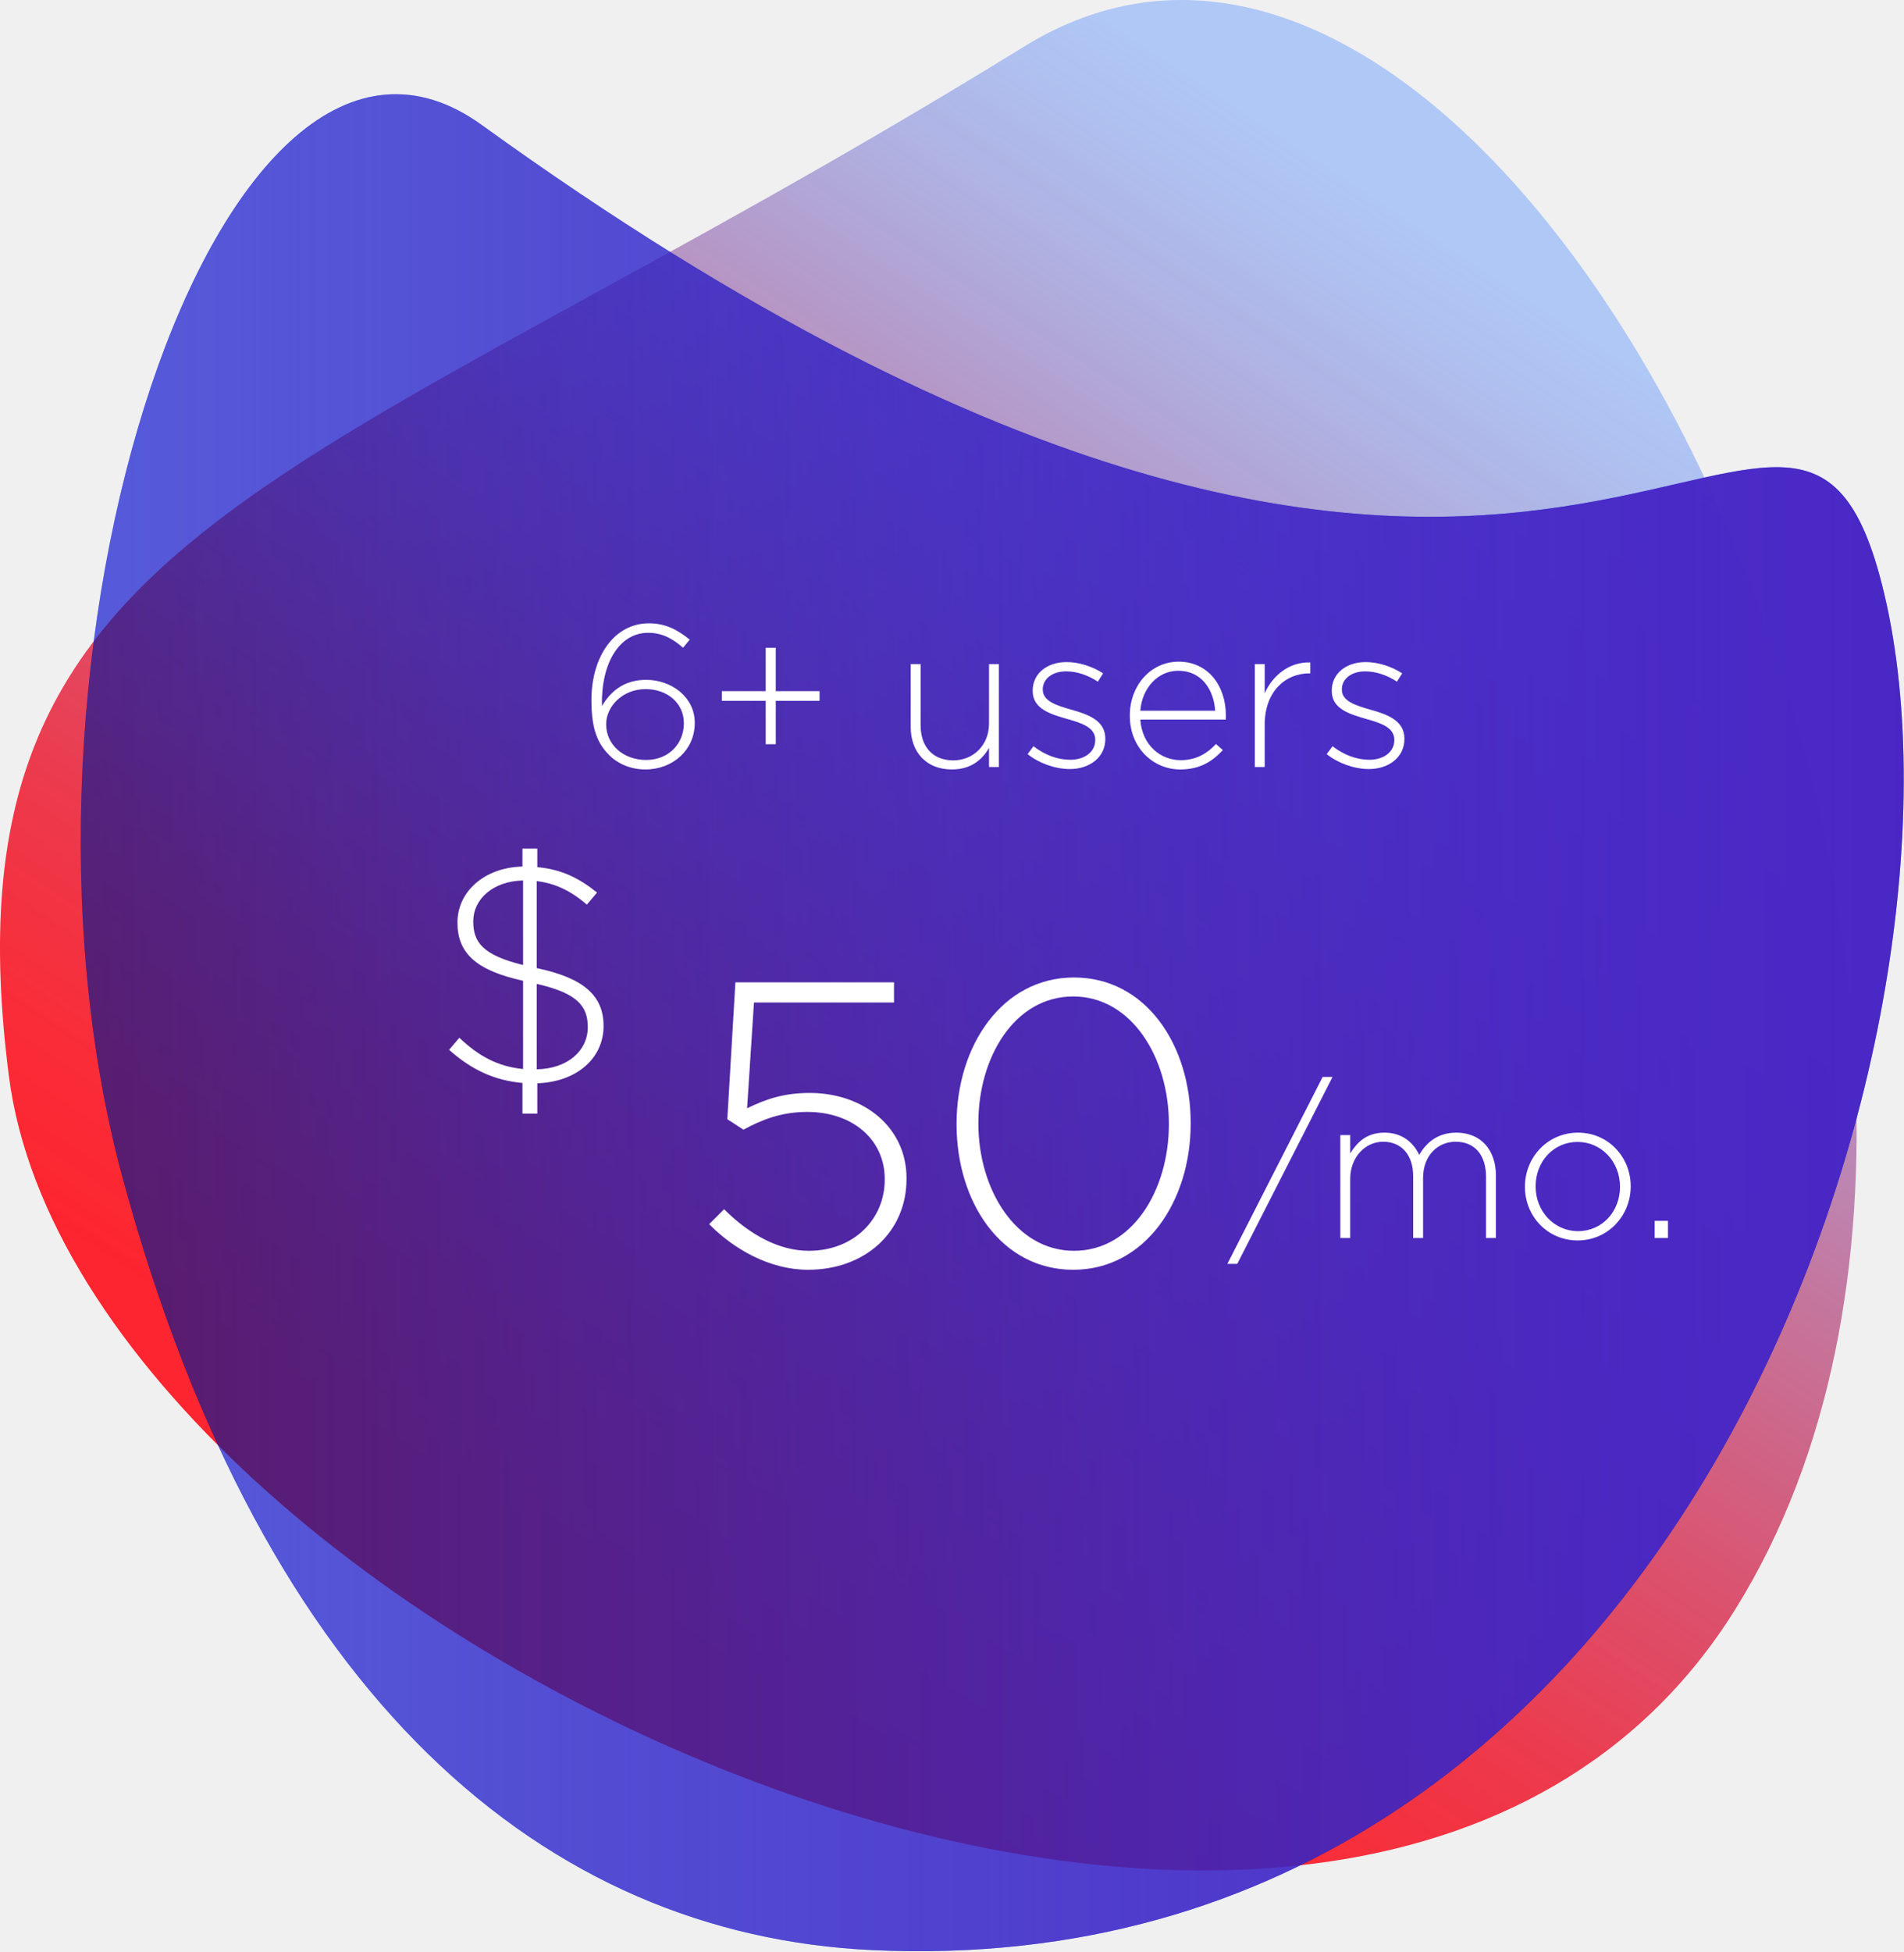
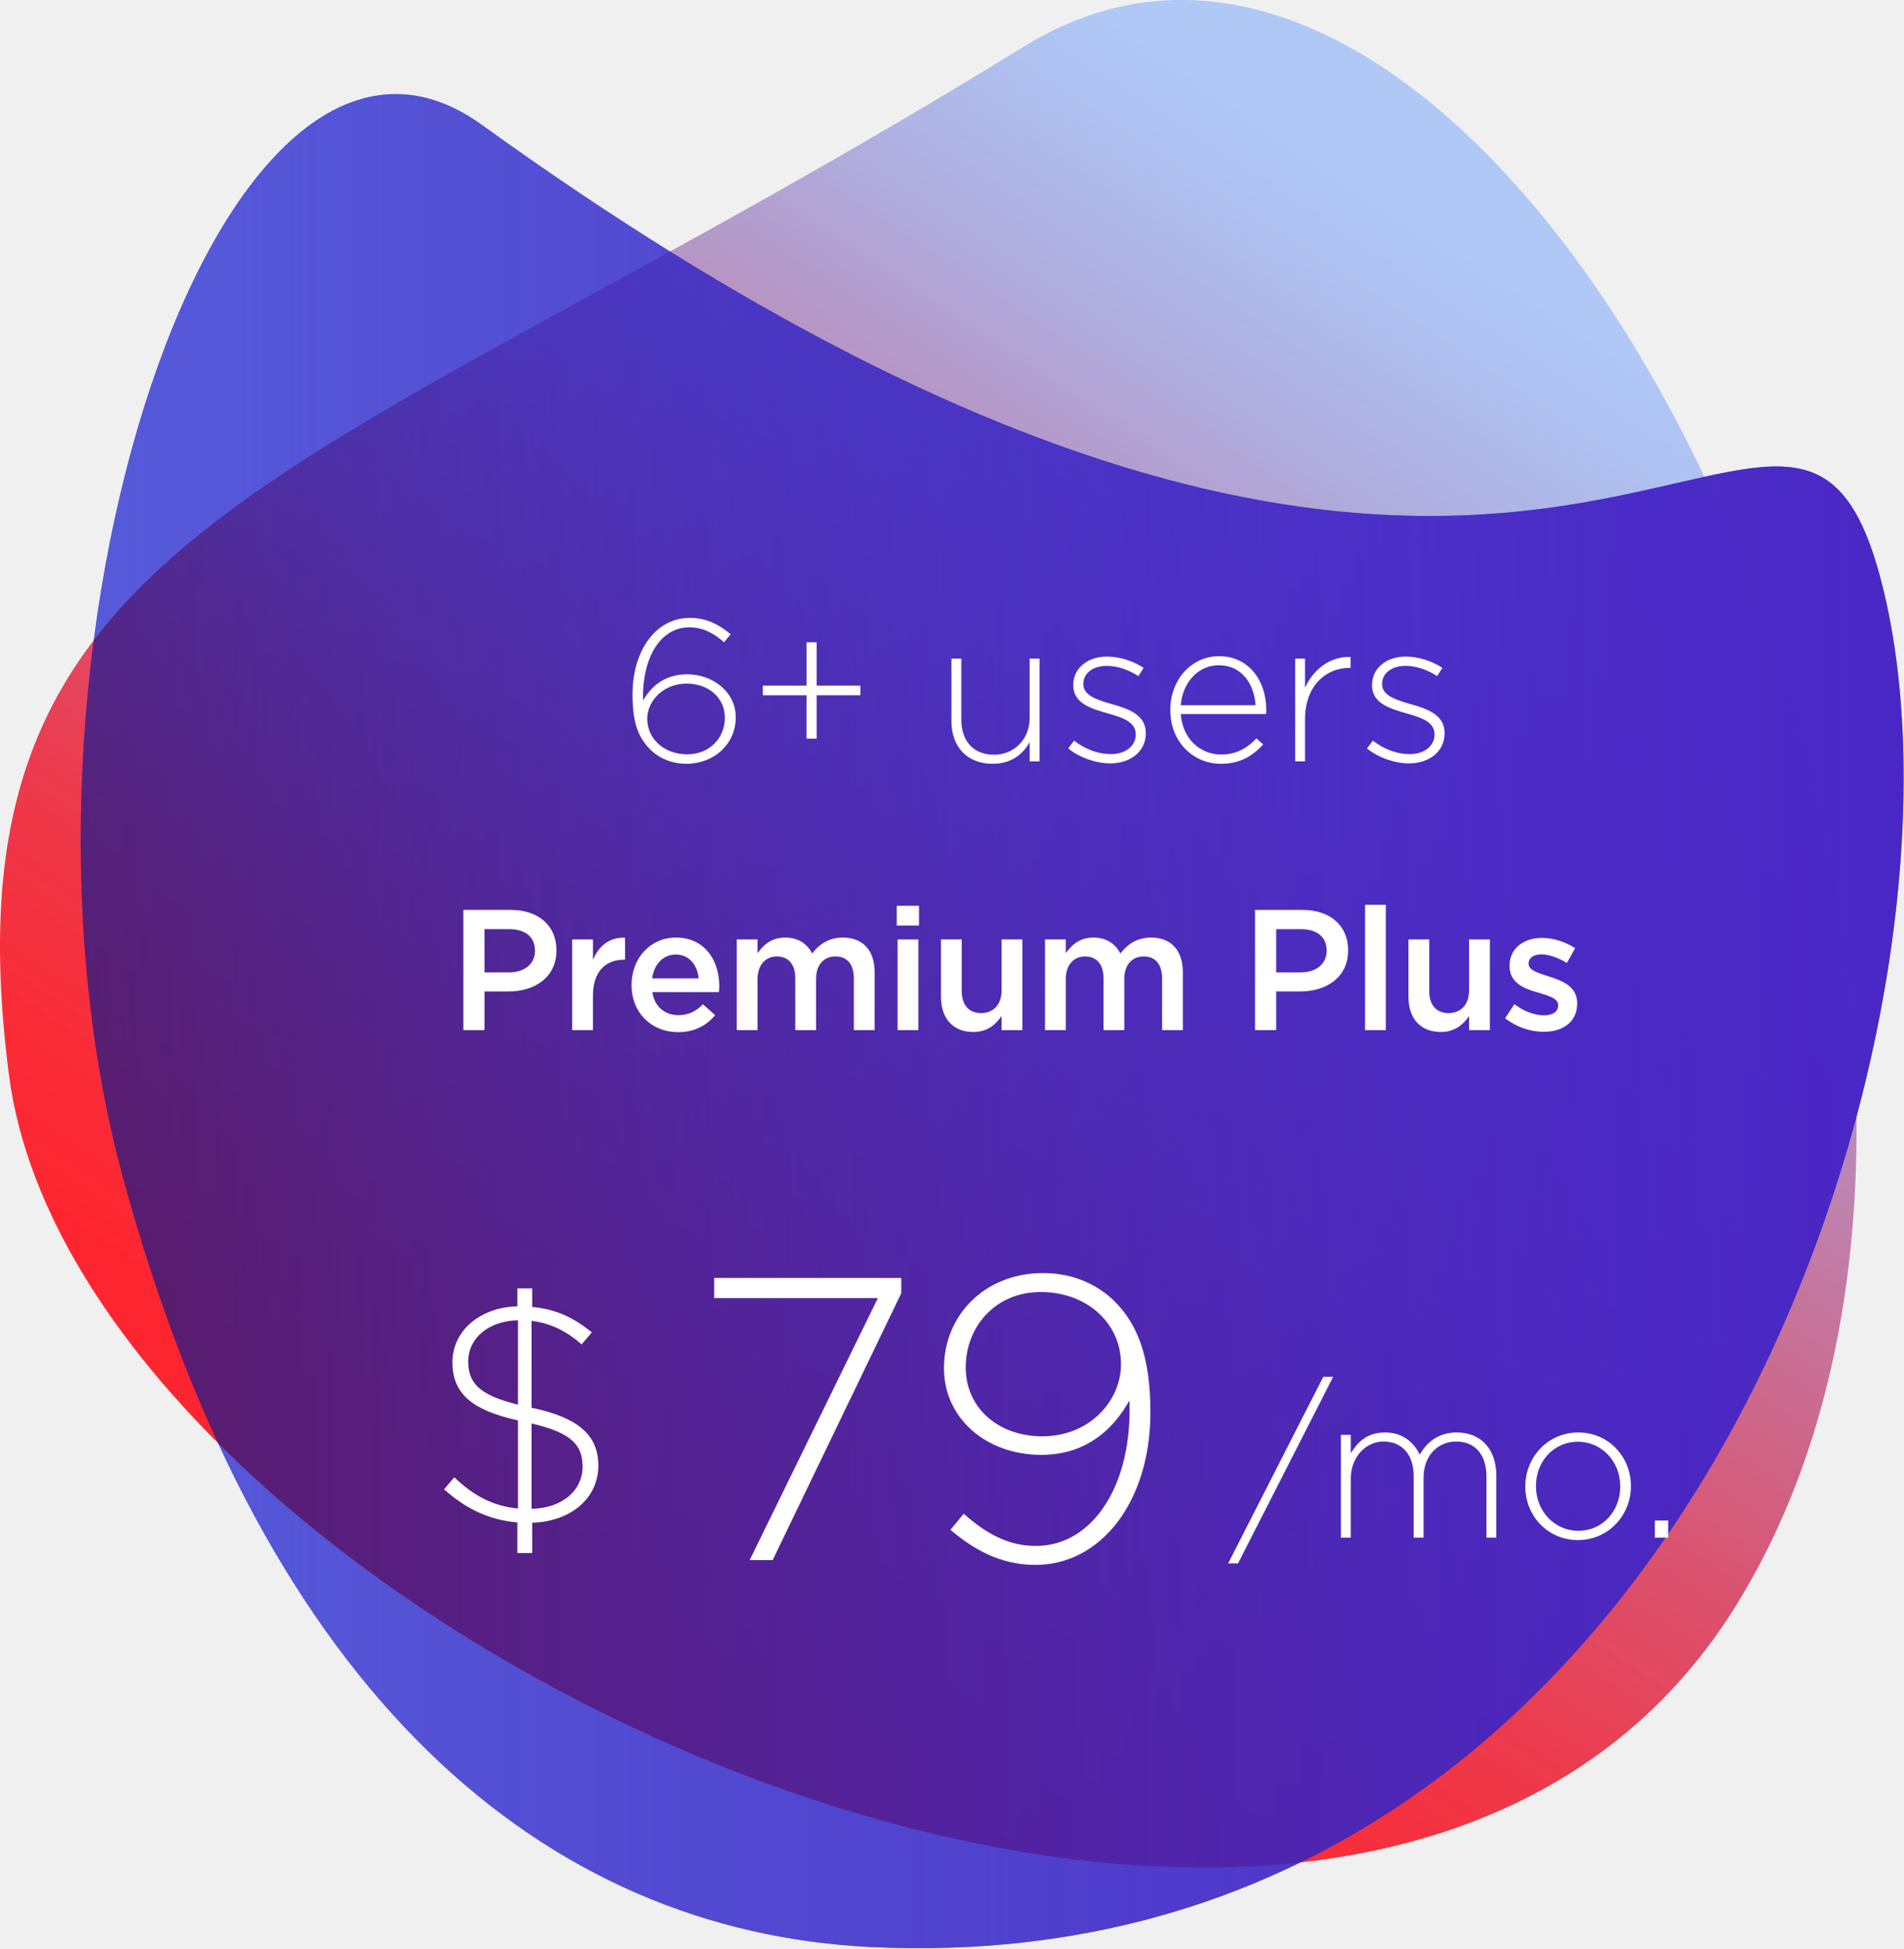
- <svg xmlns="http://www.w3.org/2000/svg" width="283px" height="290px" viewBox="0 0 283 290" version="1.1">
+ <svg xmlns="http://www.w3.org/2000/svg" width="255px" height="261px" viewBox="0 0 255 261" version="1.1">
  <defs>
    <linearGradient x1="78.778%" y1="13.643%" x2="31.773%" y2="87.57%" id="linearGradient-1">
      <stop stop-color="#508CFF" stop-opacity="0.4" offset="0%" />
      <stop stop-color="#687EE2" stop-opacity="0.48" offset="9%" />
      <stop stop-color="#9563AC" stop-opacity="0.64" offset="26%" />
      <stop stop-color="#BA4D7F" stop-opacity="0.77" offset="43%" />
      <stop stop-color="#D73C5D" stop-opacity="0.87" offset="59%" />
      <stop stop-color="#EC2F43" stop-opacity="0.94" offset="74%" />
      <stop stop-color="#F92834" stop-opacity="0.98" offset="87%" />
      <stop stop-color="#FD252F" offset="97%" />
    </linearGradient>
-     <linearGradient x1="0.001%" y1="50%" x2="100.001%" y2="50%" id="linearGradient-2">
+     <linearGradient x1="0.001%" y1="50%" x2="97.001%" y2="50%" id="linearGradient-2">
      <stop stop-color="#6485F6" offset="0%" />
-       <stop stop-color="#6EABFB" offset="97%" />
+       <stop stop-color="#6EABFB" offset="100%" />
    </linearGradient>
    <linearGradient x1="0.001%" y1="50%" x2="100.001%" y2="50%" id="linearGradient-3">
      <stop stop-color="#4A27C5" stop-opacity="0.4" offset="0%" />
      <stop stop-color="#4A27C5" stop-opacity="0.6" offset="26%" />
      <stop stop-color="#4A27C5" stop-opacity="0.81" offset="59%" />
      <stop stop-color="#4A27C5" stop-opacity="0.95" offset="85%" />
      <stop stop-color="#4A27C5" offset="100%" />
    </linearGradient>
  </defs>
  <g id="Voiso" stroke="none" stroke-width="1" fill="none" fill-rule="evenodd">
-     <g id="Voiso_desktop" transform="translate(-972, -7073)">
-       <g id="Group-14" transform="translate(972, 7073)">
+     <g id="Voiso_desktop-Copy" transform="translate(-999, -7034)">
+       <g id="Group-13" transform="translate(999, 7034)">
        <g id="pricing_right" fill-rule="nonzero">
-           <path d="M152.257,6.909 C44.354,73.518 -9.329,77.315 1.33,159.986 C11.989,242.658 201.172,330.638 258.028,239.083 C314.884,147.527 225.071,-38.034 152.257,6.909 Z" id="Shape" fill="url(#linearGradient-1)" />
-           <path d="M129.7,289.838 C81.06,287.568 39.236,252.498 18.249,175.164 C-2.739,97.83 32.709,-9.525 71.62,18.578 C230.038,132.962 265.293,34.188 279.381,85.42 C296.705,148.434 252.637,295.563 129.7,289.838 Z" id="Shape" fill="url(#linearGradient-2)" style="mix-blend-mode: multiply;" />
-           <path d="M129.7,289.838 C81.06,287.568 39.236,252.498 18.249,175.164 C-2.739,97.83 32.709,-9.525 71.62,18.578 C230.038,132.962 265.293,34.188 279.381,85.42 C296.705,148.434 252.637,295.563 129.7,289.838 Z" id="Shape" fill="url(#linearGradient-3)" />
+           <path d="M137.193,6.218 C39.965,66.166 -8.406,69.583 1.199,143.988 C10.803,218.392 181.268,297.574 232.499,215.174 C283.73,132.775 202.802,-34.23 137.193,6.218 Z" id="Shape" fill="url(#linearGradient-1)" />
+           <path d="M116.868,260.854 C73.04,258.811 35.354,227.248 16.443,157.648 C-2.468,88.047 29.472,-8.573 64.534,16.72 C207.278,119.665 239.045,30.769 251.739,76.878 C267.349,133.591 227.641,266.007 116.868,260.854 Z" id="Shape" fill="url(#linearGradient-2)" style="mix-blend-mode: multiply;" />
+           <path d="M116.868,260.854 C73.04,258.811 35.354,227.248 16.443,157.648 C-2.468,88.047 29.472,-8.573 64.534,16.72 C207.278,119.665 239.045,30.769 251.739,76.878 C267.349,133.591 227.641,266.007 116.868,260.854 Z" id="Shape" fill="url(#linearGradient-3)" />
        </g>
-         <path d="M77.666,165.509 L77.666,160.954 C73.479,160.586 70.074,158.975 66.761,156.03 L68.279,154.236 C71.132,156.951 73.985,158.515 77.758,158.883 L77.758,145.769 C70.856,144.251 68.003,141.72 68.003,137.119 C68.003,132.471 72.052,128.928 77.666,128.79 L77.666,126.121 L79.875,126.121 L79.875,128.882 C83.418,129.204 85.995,130.447 88.755,132.655 L87.237,134.45 C84.798,132.333 82.452,131.275 79.783,130.953 L79.783,143.883 C86.777,145.355 89.722,147.978 89.722,152.487 C89.722,157.365 85.627,160.816 79.875,161 L79.875,165.509 L77.666,165.509 Z M87.375,152.671 C87.375,149.543 85.857,147.61 79.783,146.23 L79.783,158.929 C84.384,158.837 87.375,156.169 87.375,152.671 Z M70.35,136.935 C70.35,140.018 71.73,141.95 77.758,143.423 L77.758,130.861 C73.295,130.953 70.35,133.622 70.35,136.935 Z" id="$" fill="#FFFFFF" />
-         <path d="M120.12,188.72 C114.42,188.72 109.08,185.66 105.42,181.94 L107.64,179.72 C111.42,183.5 115.8,185.9 120.24,185.9 C126.9,185.9 131.52,181.22 131.52,175.34 L131.52,175.22 C131.52,169.4 126.78,165.26 120,165.26 C116.1,165.26 113.16,166.46 110.52,167.9 L108.12,166.34 L109.32,146 L132.9,146 L132.9,149 L112.08,149 L111.06,164.72 C113.76,163.4 116.46,162.44 120.36,162.44 C128.46,162.44 134.76,167.6 134.76,175.1 L134.76,175.22 C134.76,183.14 128.58,188.72 120.12,188.72 Z M159.54,188.72 C148.86,188.72 142.2,178.7 142.2,167.12 L142.2,167 C142.2,155.42 148.98,145.28 159.66,145.28 C170.34,145.28 177,155.3 177,166.88 L177,167 C177,178.58 170.22,188.72 159.54,188.72 Z M159.66,185.9 C168.36,185.9 173.76,176.84 173.76,167.12 L173.76,167 C173.76,157.22 168.24,148.1 159.54,148.1 C150.84,148.1 145.44,157.1 145.44,166.88 L145.44,167 C145.44,176.72 150.96,185.9 159.66,185.9 Z" id="50" fill="#FFFFFF" />
-         <path d="M182.46,187.84 L196.62,160.06 L198.09,160.06 L183.93,187.84 L182.46,187.84 Z M199.247,184 L199.247,168.7 L200.717,168.7 L200.717,171.43 C201.707,169.84 203.087,168.34 205.817,168.34 C208.487,168.34 210.137,169.87 210.977,171.64 C211.967,169.93 213.617,168.34 216.497,168.34 C220.127,168.34 222.377,170.89 222.377,174.73 L222.377,184 L220.907,184 L220.907,174.91 C220.907,171.61 219.197,169.69 216.377,169.69 C213.797,169.69 211.547,171.67 211.547,175.09 L211.547,184 L210.077,184 L210.077,174.82 C210.077,171.64 208.337,169.69 205.607,169.69 C202.877,169.69 200.717,172.09 200.717,175.18 L200.717,184 L199.247,184 Z M234.521,184.36 C229.991,184.36 226.691,180.7 226.691,176.41 L226.691,176.35 C226.691,172.06 230.021,168.34 234.581,168.34 C239.111,168.34 242.411,172 242.411,176.29 L242.411,176.35 C242.411,180.64 239.081,184.36 234.521,184.36 Z M234.581,182.98 C238.211,182.98 240.821,180.01 240.821,176.41 L240.821,176.35 C240.821,172.66 238.061,169.72 234.521,169.72 C230.891,169.72 228.281,172.69 228.281,176.29 L228.281,176.35 C228.281,180.04 231.041,182.98 234.581,182.98 Z M245.975,184 L245.975,181.45 L247.955,181.45 L247.955,184 L245.975,184 Z" id="/mo." fill="#FFFFFF" />
-         <path d="M95.93,114.36 C93.77,114.36 91.85,113.52 90.59,112.26 C88.85,110.52 87.92,108.42 87.92,104.07 L87.92,104.01 C87.92,97.68 91.25,92.64 96.47,92.64 C98.87,92.64 100.7,93.57 102.53,95.07 L101.54,96.27 C99.92,94.83 98.33,94.05 96.35,94.05 C92.09,94.05 89.33,98.52 89.48,104.94 C90.68,102.9 92.63,101.04 96.05,101.04 C99.86,101.04 103.28,103.65 103.28,107.4 L103.28,107.46 C103.28,111.42 100.07,114.36 95.93,114.36 Z M96.05,112.95 C99.44,112.95 101.66,110.49 101.66,107.52 L101.66,107.46 C101.66,104.58 99.29,102.42 95.96,102.42 C92.51,102.42 90.11,105.03 90.11,107.61 L90.11,107.67 C90.11,110.67 92.66,112.95 96.05,112.95 Z M113.823,110.61 L113.823,104.16 L107.313,104.16 L107.313,102.72 L113.823,102.72 L113.823,96.27 L115.323,96.27 L115.323,102.72 L121.833,102.72 L121.833,104.16 L115.323,104.16 L115.323,110.61 L113.823,110.61 Z M141.503,114.36 C137.633,114.36 135.383,111.72 135.383,108.06 L135.383,98.7 L136.853,98.7 L136.853,107.79 C136.853,110.94 138.623,113.01 141.713,113.01 C144.713,113.01 147.023,110.73 147.023,107.55 L147.023,98.7 L148.493,98.7 L148.493,114 L147.023,114 L147.023,111.15 C146.003,112.95 144.293,114.36 141.503,114.36 Z M159.033,114.3 C156.813,114.3 154.383,113.4 152.763,112.08 L153.633,110.91 C155.313,112.2 157.173,112.92 159.123,112.92 C161.193,112.92 162.813,111.78 162.813,110.01 L162.813,109.95 C162.813,108.15 160.893,107.49 158.763,106.89 C156.273,106.17 153.513,105.42 153.513,102.69 L153.513,102.63 C153.513,100.17 155.583,98.4 158.553,98.4 C160.383,98.4 162.453,99.06 163.983,100.08 L163.203,101.31 C161.793,100.38 160.113,99.78 158.493,99.78 C156.393,99.78 155.013,100.92 155.013,102.45 L155.013,102.51 C155.013,104.22 157.083,104.85 159.273,105.48 C161.733,106.17 164.313,107.07 164.313,109.77 L164.313,109.83 C164.313,112.56 161.973,114.3 159.033,114.3 Z M175.453,114.36 C171.433,114.36 167.953,111.15 167.953,106.38 L167.953,106.32 C167.953,101.88 171.073,98.34 175.213,98.34 C179.503,98.34 182.233,101.82 182.233,106.35 C182.233,106.62 182.233,106.71 182.203,106.95 L169.513,106.95 C169.783,110.76 172.513,112.98 175.513,112.98 C177.883,112.98 179.503,111.93 180.763,110.58 L181.783,111.48 C180.223,113.16 178.393,114.36 175.453,114.36 Z M169.513,105.63 L180.643,105.63 C180.433,102.54 178.663,99.69 175.153,99.69 C172.123,99.69 169.783,102.24 169.513,105.63 Z M186.534,114 L186.534,98.7 L188.004,98.7 L188.004,103.05 C189.204,100.32 191.754,98.34 194.784,98.46 L194.784,100.08 L194.634,100.08 C191.094,100.08 188.004,102.75 188.004,107.73 L188.004,114 L186.534,114 Z M203.494,114.3 C201.274,114.3 198.844,113.4 197.224,112.08 L198.094,110.91 C199.774,112.2 201.634,112.92 203.584,112.92 C205.654,112.92 207.274,111.78 207.274,110.01 L207.274,109.95 C207.274,108.15 205.354,107.49 203.224,106.89 C200.734,106.17 197.974,105.42 197.974,102.69 L197.974,102.63 C197.974,100.17 200.044,98.4 203.014,98.4 C204.844,98.4 206.914,99.06 208.444,100.08 L207.664,101.31 C206.254,100.38 204.574,99.78 202.954,99.78 C200.854,99.78 199.474,100.92 199.474,102.45 L199.474,102.51 C199.474,104.22 201.544,104.85 203.734,105.48 C206.194,106.17 208.774,107.07 208.774,109.77 L208.774,109.83 C208.774,112.56 206.434,114.3 203.494,114.3 Z" id="6+-users" fill="#FFFFFF" />
+         <g id="Group-11" transform="translate(57, 166)" fill="#FFFFFF">
+           <path d="M12.3,42.058 L12.3,37.959 C8.531,37.627 5.466,36.178 2.485,33.527 L3.851,31.912 C6.419,34.356 8.987,35.764 12.382,36.095 L12.382,24.292 C6.17,22.926 3.603,20.648 3.603,16.507 C3.603,12.324 7.247,9.135 12.3,9.011 L12.3,6.609 L14.287,6.609 L14.287,9.094 C17.476,9.384 19.795,10.502 22.28,12.49 L20.913,14.105 C18.718,12.2 16.606,11.248 14.204,10.958 L14.204,22.595 C20.499,23.92 23.15,26.28 23.15,30.339 C23.15,34.728 19.464,37.834 14.287,38 L14.287,42.058 L12.3,42.058 Z M21.038,30.504 C21.038,27.688 19.671,25.949 14.204,24.707 L14.204,36.136 C18.346,36.054 21.038,33.652 21.038,30.504 Z M5.715,16.341 C5.715,19.116 6.957,20.855 12.382,22.18 L12.382,10.875 C8.365,10.958 5.715,13.36 5.715,16.341 Z" id="$" />
+           <path d="M43.424,43 L60.596,7.9 L38.672,7.9 L38.672,5.2 L63.728,5.2 L63.728,7.252 L46.502,43 L43.424,43 Z M81.71,43.648 C77.012,43.648 73.448,41.596 70.316,38.95 L72.098,36.79 C75.284,39.652 78.308,41.11 81.764,41.11 C89.378,41.11 94.724,32.956 94.292,21.616 C92.132,25.504 88.46,28.906 82.52,28.906 C74.906,28.906 69.452,23.83 69.452,17.35 L69.452,17.242 C69.452,10.276 74.852,4.552 82.736,4.552 C86.786,4.552 90.08,6.118 92.348,8.386 C95.264,11.302 97.1,15.568 97.1,23.128 L97.1,23.236 C97.1,35.116 90.512,43.648 81.71,43.648 Z M82.628,26.422 C89.054,26.422 93.158,21.562 93.158,16.81 L93.158,16.702 C93.158,11.356 88.676,7.09 82.412,7.09 C76.202,7.09 72.368,11.896 72.368,17.134 L72.368,17.242 C72.368,22.534 76.634,26.422 82.628,26.422 Z" id="79" />
+           <path d="M107.514,43.456 L120.258,18.454 L121.581,18.454 L108.837,43.456 L107.514,43.456 Z M122.623,40 L122.623,26.23 L123.946,26.23 L123.946,28.687 C124.837,27.256 126.079,25.906 128.536,25.906 C130.939,25.906 132.424,27.283 133.18,28.876 C134.071,27.337 135.556,25.906 138.148,25.906 C141.415,25.906 143.44,28.201 143.44,31.657 L143.44,40 L142.117,40 L142.117,31.819 C142.117,28.849 140.578,27.121 138.04,27.121 C135.718,27.121 133.693,28.903 133.693,31.981 L133.693,40 L132.37,40 L132.37,31.738 C132.37,28.876 130.804,27.121 128.347,27.121 C125.89,27.121 123.946,29.281 123.946,32.062 L123.946,40 L122.623,40 Z M154.369,40.324 C150.292,40.324 147.322,37.03 147.322,33.169 L147.322,33.115 C147.322,29.254 150.319,25.906 154.423,25.906 C158.5,25.906 161.47,29.2 161.47,33.061 L161.47,33.115 C161.47,36.976 158.473,40.324 154.369,40.324 Z M154.423,39.082 C157.69,39.082 160.039,36.409 160.039,33.169 L160.039,33.115 C160.039,29.794 157.555,27.148 154.369,27.148 C151.102,27.148 148.753,29.821 148.753,33.061 L148.753,33.115 C148.753,36.436 151.237,39.082 154.423,39.082 Z M164.678,40 L164.678,37.705 L166.46,37.705 L166.46,40 L164.678,40 Z" id="/mo." />
+         </g>
+         <path d="M91.937,102.324 C89.993,102.324 88.265,101.568 87.131,100.434 C85.565,98.868 84.728,96.978 84.728,93.063 L84.728,93.009 C84.728,87.312 87.725,82.776 92.423,82.776 C94.583,82.776 96.23,83.613 97.877,84.963 L96.986,86.043 C95.528,84.747 94.097,84.045 92.315,84.045 C88.481,84.045 85.997,88.068 86.132,93.846 C87.212,92.01 88.967,90.336 92.045,90.336 C95.474,90.336 98.552,92.685 98.552,96.06 L98.552,96.114 C98.552,99.678 95.663,102.324 91.937,102.324 Z M92.045,101.055 C95.096,101.055 97.094,98.841 97.094,96.168 L97.094,96.114 C97.094,93.522 94.961,91.578 91.964,91.578 C88.859,91.578 86.699,93.927 86.699,96.249 L86.699,96.303 C86.699,99.003 88.994,101.055 92.045,101.055 Z M108.041,98.949 L108.041,93.144 L102.182,93.144 L102.182,91.848 L108.041,91.848 L108.041,86.043 L109.391,86.043 L109.391,91.848 L115.25,91.848 L115.25,93.144 L109.391,93.144 L109.391,98.949 L108.041,98.949 Z M132.958,102.324 C129.475,102.324 127.45,99.948 127.45,96.654 L127.45,88.23 L128.773,88.23 L128.773,96.411 C128.773,99.246 130.366,101.109 133.147,101.109 C135.847,101.109 137.926,99.057 137.926,96.195 L137.926,88.23 L139.249,88.23 L139.249,102 L137.926,102 L137.926,99.435 C137.008,101.055 135.469,102.324 132.958,102.324 Z M148.738,102.27 C146.74,102.27 144.553,101.46 143.095,100.272 L143.878,99.219 C145.39,100.38 147.064,101.028 148.819,101.028 C150.682,101.028 152.14,100.002 152.14,98.409 L152.14,98.355 C152.14,96.735 150.412,96.141 148.495,95.601 C146.254,94.953 143.77,94.278 143.77,91.821 L143.77,91.767 C143.77,89.553 145.633,87.96 148.306,87.96 C149.953,87.96 151.816,88.554 153.193,89.472 L152.491,90.579 C151.222,89.742 149.71,89.202 148.252,89.202 C146.362,89.202 145.12,90.228 145.12,91.605 L145.12,91.659 C145.12,93.198 146.983,93.765 148.954,94.332 C151.168,94.953 153.49,95.763 153.49,98.193 L153.49,98.247 C153.49,100.704 151.384,102.27 148.738,102.27 Z M163.519,102.324 C159.901,102.324 156.769,99.435 156.769,95.142 L156.769,95.088 C156.769,91.092 159.577,87.906 163.303,87.906 C167.164,87.906 169.621,91.038 169.621,95.115 C169.621,95.358 169.621,95.439 169.594,95.655 L158.173,95.655 C158.416,99.084 160.873,101.082 163.573,101.082 C165.706,101.082 167.164,100.137 168.298,98.922 L169.216,99.732 C167.812,101.244 166.165,102.324 163.519,102.324 Z M158.173,94.467 L168.19,94.467 C168.001,91.686 166.408,89.121 163.249,89.121 C160.522,89.121 158.416,91.416 158.173,94.467 Z M173.494,102 L173.494,88.23 L174.817,88.23 L174.817,92.145 C175.897,89.688 178.192,87.906 180.919,88.014 L180.919,89.472 L180.784,89.472 C177.598,89.472 174.817,91.875 174.817,96.357 L174.817,102 L173.494,102 Z M188.76,102.27 C186.762,102.27 184.575,101.46 183.117,100.272 L183.9,99.219 C185.412,100.38 187.086,101.028 188.841,101.028 C190.704,101.028 192.162,100.002 192.162,98.409 L192.162,98.355 C192.162,96.735 190.434,96.141 188.517,95.601 C186.276,94.953 183.792,94.278 183.792,91.821 L183.792,91.767 C183.792,89.553 185.655,87.96 188.328,87.96 C189.975,87.96 191.838,88.554 193.215,89.472 L192.513,90.579 C191.244,89.742 189.732,89.202 188.274,89.202 C186.384,89.202 185.142,90.228 185.142,91.605 L185.142,91.659 C185.142,93.198 187.005,93.765 188.976,94.332 C191.19,94.953 193.512,95.763 193.512,98.193 L193.512,98.247 C193.512,100.704 191.406,102.27 188.76,102.27 Z" id="6+-users" fill="#FFFFFF" />
+         <path d="M62.07,138 L62.07,121.9 L68.418,121.9 C72.167,121.9 74.536,124.039 74.536,127.282 L74.536,127.328 C74.536,130.939 71.638,132.825 68.096,132.825 L64.899,132.825 L64.899,138 L62.07,138 Z M64.899,130.272 L68.188,130.272 C70.327,130.272 71.661,129.076 71.661,127.397 L71.661,127.351 C71.661,125.465 70.304,124.476 68.188,124.476 L64.899,124.476 L64.899,130.272 Z M76.646,138 L76.646,125.856 L79.429,125.856 L79.429,128.593 C80.188,126.776 81.591,125.534 83.73,125.626 L83.73,128.57 L83.569,128.57 C81.131,128.57 79.429,130.157 79.429,133.377 L79.429,138 L76.646,138 Z M90.831,138.276 C87.312,138.276 84.598,135.723 84.598,131.974 L84.598,131.928 C84.598,128.455 87.059,125.603 90.532,125.603 C94.396,125.603 96.351,128.639 96.351,132.135 C96.351,132.388 96.328,132.641 96.305,132.917 L87.381,132.917 C87.68,134.895 89.083,135.999 90.877,135.999 C92.234,135.999 93.2,135.493 94.166,134.55 L95.799,135.999 C94.649,137.379 93.062,138.276 90.831,138.276 Z M87.358,131.077 L93.591,131.077 C93.407,129.283 92.349,127.88 90.509,127.88 C88.807,127.88 87.611,129.191 87.358,131.077 Z M98.691,138 L98.691,125.856 L101.474,125.856 L101.474,127.696 C102.256,126.615 103.314,125.603 105.177,125.603 C106.925,125.603 108.144,126.454 108.788,127.742 C109.777,126.454 111.065,125.603 112.905,125.603 C115.55,125.603 117.16,127.282 117.16,130.249 L117.16,138 L114.377,138 L114.377,131.1 C114.377,129.168 113.48,128.133 111.916,128.133 C110.398,128.133 109.317,129.191 109.317,131.146 L109.317,138 L106.534,138 L106.534,131.077 C106.534,129.191 105.614,128.133 104.073,128.133 C102.532,128.133 101.474,129.283 101.474,131.169 L101.474,138 L98.691,138 Z M120.121,123.993 L120.121,121.348 L123.111,121.348 L123.111,123.993 L120.121,123.993 Z M120.236,138 L120.236,125.856 L123.019,125.856 L123.019,138 L120.236,138 Z M130.373,138.253 C127.636,138.253 126.049,136.413 126.049,133.584 L126.049,125.856 L128.832,125.856 L128.832,132.756 C128.832,134.642 129.775,135.723 131.431,135.723 C133.041,135.723 134.168,134.596 134.168,132.71 L134.168,125.856 L136.951,125.856 L136.951,138 L134.168,138 L134.168,136.114 C133.386,137.264 132.259,138.253 130.373,138.253 Z M139.981,138 L139.981,125.856 L142.764,125.856 L142.764,127.696 C143.546,126.615 144.604,125.603 146.467,125.603 C148.215,125.603 149.434,126.454 150.078,127.742 C151.067,126.454 152.355,125.603 154.195,125.603 C156.84,125.603 158.45,127.282 158.45,130.249 L158.45,138 L155.667,138 L155.667,131.1 C155.667,129.168 154.77,128.133 153.206,128.133 C151.688,128.133 150.607,129.191 150.607,131.146 L150.607,138 L147.824,138 L147.824,131.077 C147.824,129.191 146.904,128.133 145.363,128.133 C143.822,128.133 142.764,129.283 142.764,131.169 L142.764,138 L139.981,138 Z M168.122,138 L168.122,121.9 L174.47,121.9 C178.219,121.9 180.588,124.039 180.588,127.282 L180.588,127.328 C180.588,130.939 177.69,132.825 174.148,132.825 L170.951,132.825 L170.951,138 L168.122,138 Z M170.951,130.272 L174.24,130.272 C176.379,130.272 177.713,129.076 177.713,127.397 L177.713,127.351 C177.713,125.465 176.356,124.476 174.24,124.476 L170.951,124.476 L170.951,130.272 Z M182.859,138 L182.859,121.21 L185.642,121.21 L185.642,138 L182.859,138 Z M192.996,138.253 C190.259,138.253 188.672,136.413 188.672,133.584 L188.672,125.856 L191.455,125.856 L191.455,132.756 C191.455,134.642 192.398,135.723 194.054,135.723 C195.664,135.723 196.791,134.596 196.791,132.71 L196.791,125.856 L199.574,125.856 L199.574,138 L196.791,138 L196.791,136.114 C196.009,137.264 194.882,138.253 192.996,138.253 Z M206.767,138.23 C205.042,138.23 203.133,137.609 201.615,136.413 L202.857,134.527 C204.168,135.516 205.594,136.022 206.836,136.022 C208.032,136.022 208.722,135.516 208.722,134.711 L208.722,134.665 C208.722,133.722 207.434,133.4 206.008,132.963 C204.214,132.457 202.213,131.721 202.213,129.398 L202.213,129.352 C202.213,127.052 204.122,125.649 206.537,125.649 C208.055,125.649 209.711,126.178 210.999,127.029 L209.895,129.007 C208.722,128.294 207.48,127.857 206.468,127.857 C205.387,127.857 204.766,128.363 204.766,129.076 L204.766,129.122 C204.766,129.996 206.077,130.364 207.503,130.824 C209.274,131.376 211.275,132.181 211.275,134.366 L211.275,134.412 C211.275,136.965 209.297,138.23 206.767,138.23 Z" id="Premium-Plus" fill="#FFFFFF" />
      </g>
    </g>
  </g>
</svg>
